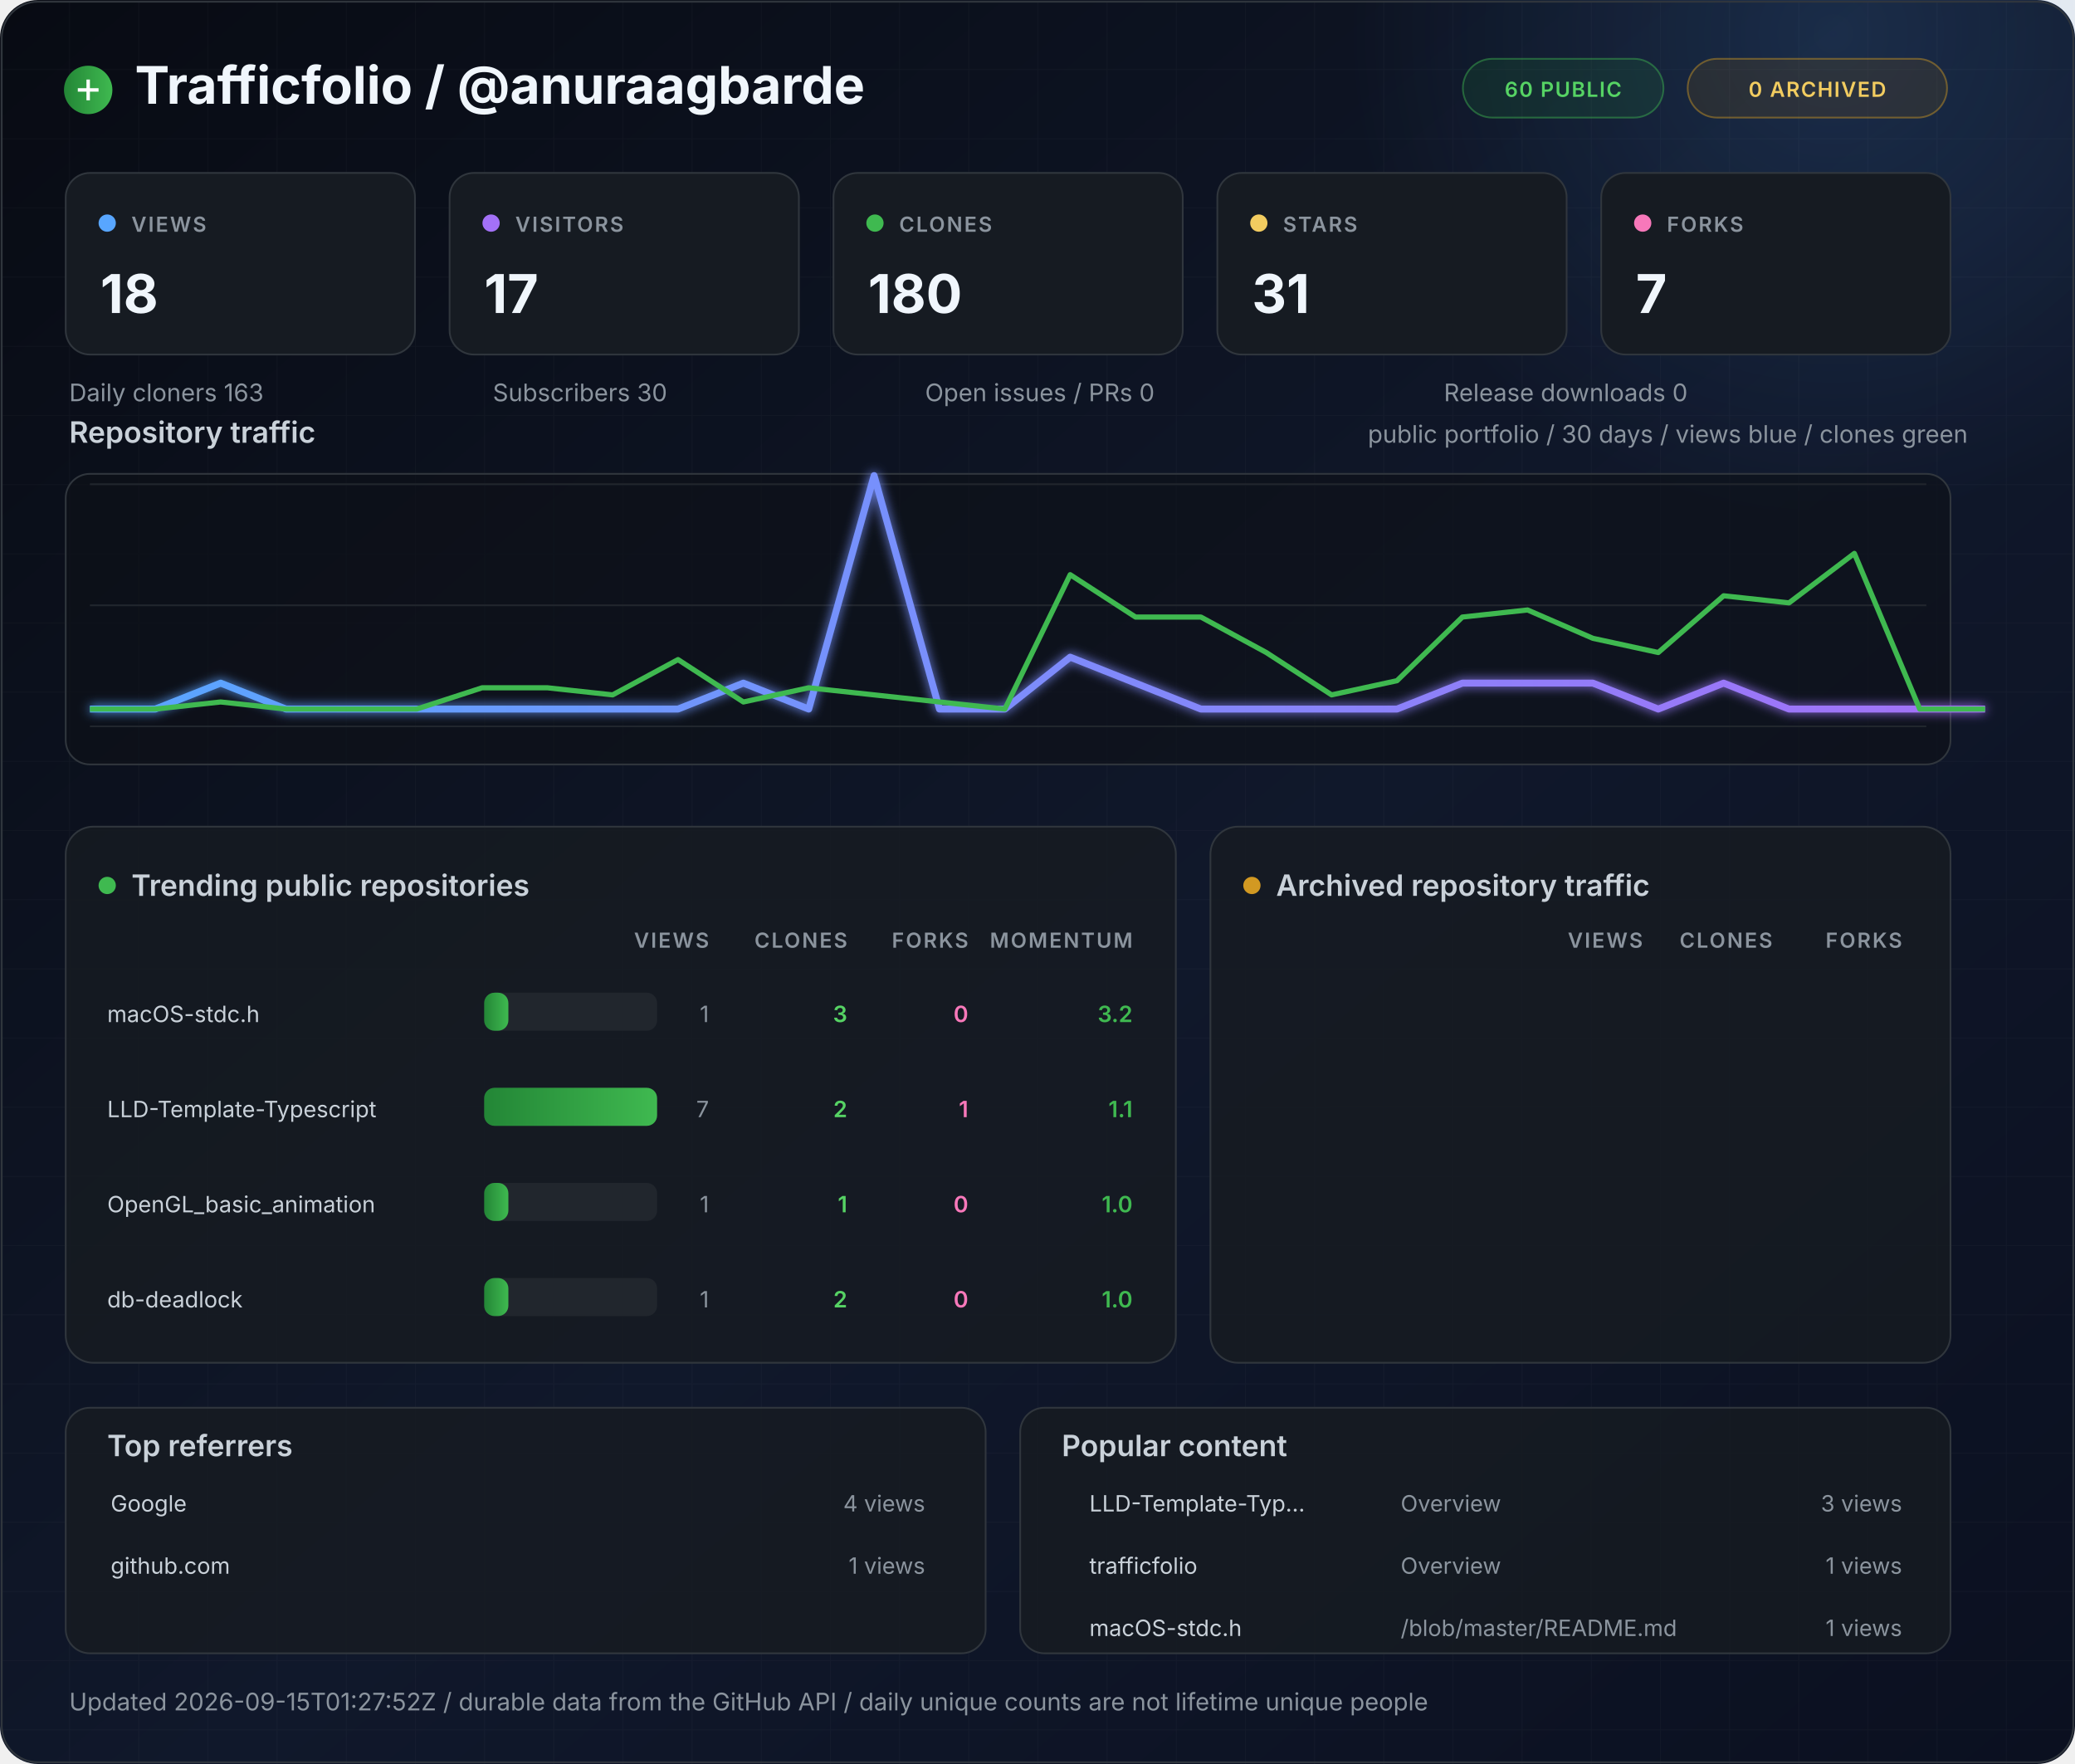
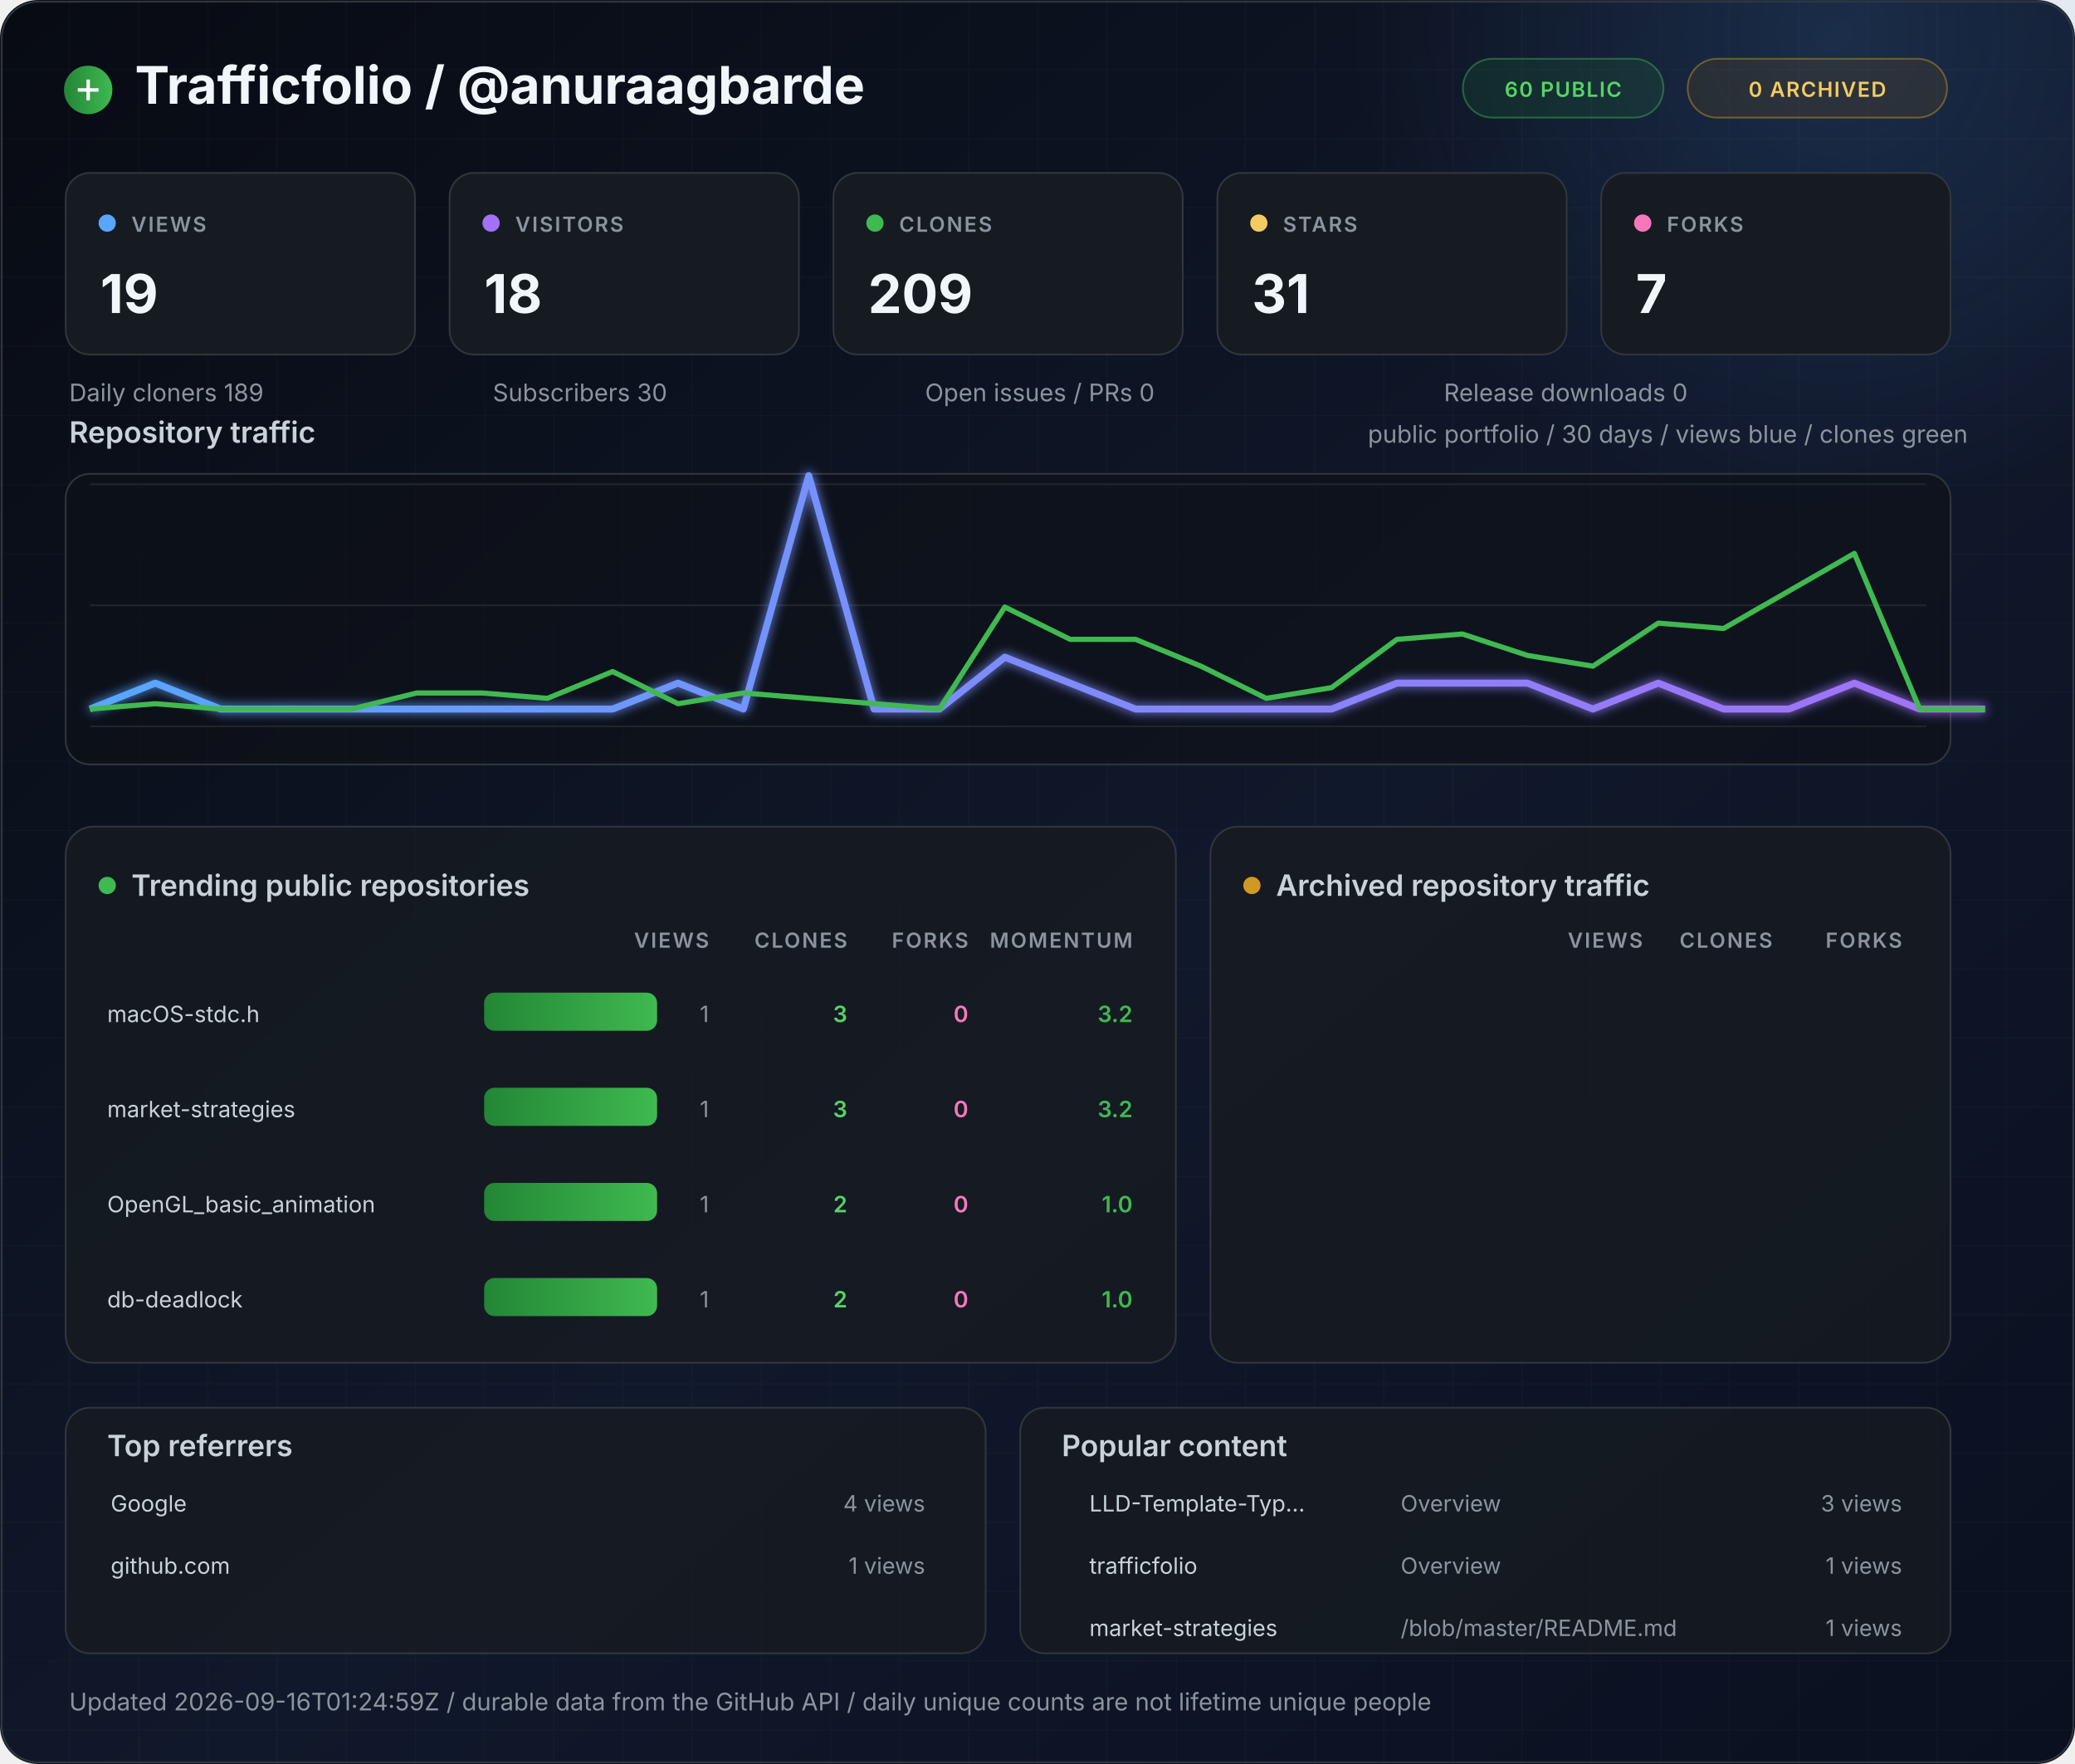
<svg xmlns="http://www.w3.org/2000/svg" width="1200" height="1020" viewBox="0 0 1200 1020" role="img" aria-label="Trafficfolio GitHub analytics dashboard for anuraagbarde">
  <defs>
    <linearGradient id="bg" x1="0" y1="0" x2="1" y2="1">
      <stop stop-color="#080b13" />
      <stop offset=".55" stop-color="#10182b" />
      <stop offset="1" stop-color="#0b1020" />
    </linearGradient>
    <linearGradient id="line" x1="0" y1="0" x2="1" y2="0">
      <stop stop-color="#58a6ff" />
      <stop offset="1" stop-color="#a371f7" />
    </linearGradient>
    <linearGradient id="bar" x1="0" y1="0" x2="1" y2="0">
      <stop stop-color="#238636" />
      <stop offset="1" stop-color="#3fb950" />
    </linearGradient>
    <linearGradient id="archiveBar" x1="0" y1="0" x2="1" y2="0">
      <stop stop-color="#9e6a03" />
      <stop offset="1" stop-color="#f2cc60" />
    </linearGradient>
    <radialGradient id="ambient">
      <stop stop-color="#58a6ff" stop-opacity=".16" />
      <stop offset="1" stop-color="#58a6ff" stop-opacity="0" />
    </radialGradient>
    <pattern id="grid" width="40" height="40" patternUnits="userSpaceOnUse">
      <path d="M40 0H0V40" fill="none" stroke="#ffffff" stroke-opacity=".025" />
    </pattern>
    <filter id="glow">
      <feGaussianBlur stdDeviation="3" result="b" />
      <feMerge>
        <feMergeNode in="b" />
        <feMergeNode in="SourceGraphic" />
      </feMerge>
    </filter>
    <style>
    .title{font:750 30px -apple-system,BlinkMacSystemFont,"Segoe UI",sans-serif;fill:#f0f6fc}
    .subtitle{font:14px -apple-system,BlinkMacSystemFont,"Segoe UI",sans-serif;fill:#8b949e}
    .label{font:600 12px -apple-system,BlinkMacSystemFont,"Segoe UI",sans-serif;fill:#8b949e;letter-spacing:1px}
    .metric{font:700 31px -apple-system,BlinkMacSystemFont,"Segoe UI",sans-serif;fill:#f0f6fc}
    .section{font:600 17px -apple-system,BlinkMacSystemFont,"Segoe UI",sans-serif;fill:#c9d1d9}
    .repo,.value,.trend,.archive,.clone,.fork{font:13px -apple-system,BlinkMacSystemFont,"Segoe UI",sans-serif;fill:#c9d1d9}
    .value{fill:#8b949e} .trend{fill:#3fb950;font-weight:600} .archive{fill:#d29922}
    .clone{fill:#56d364;font-weight:600} .fork{fill:#f778ba;font-weight:600}
    .pill{font:600 12px -apple-system,BlinkMacSystemFont,"Segoe UI",sans-serif;letter-spacing:.7px}
  </style>
  </defs>
  <rect width="1200" height="1020" rx="22" fill="url(#bg)" />
  <rect width="1200" height="1020" rx="22" fill="url(#grid)" />
  <circle cx="1060" cy="20" r="280" fill="url(#ambient)" />
  <rect x="1" y="1" width="1198" height="1018" rx="21" fill="none" stroke="#30363d" />
  <circle cx="51" cy="52" r="14" fill="url(#bar)" />
  <path d="M45 52h12M51 46v12" stroke="#fff" stroke-width="2" />
  <text x="78" y="60" class="title">Trafficfolio / @anuraagbarde</text>
  <rect x="846" y="34" width="116" height="34" rx="17" fill="#238636" fill-opacity=".16" stroke="#3fb950" stroke-opacity=".45" />
  <text x="904" y="56" text-anchor="middle" class="pill" fill="#56d364">60 PUBLIC</text>
  <rect x="976" y="34" width="150" height="34" rx="17" fill="#9e6a03" fill-opacity=".14" stroke="#d29922" stroke-opacity=".45" />
  <text x="1051" y="56" text-anchor="middle" class="pill" fill="#f2cc60">0 ARCHIVED</text>
  <rect x="38" y="100" width="202" height="105" rx="14" fill="#161b22" stroke="#30363d" />
  <circle cx="62" cy="129" r="5" fill="#58a6ff" />
  <text x="76" y="134" class="label">VIEWS</text>
-   <text x="58" y="181" class="metric">18</text>
+   <text x="58" y="181" class="metric">19</text>
  <rect x="260" y="100" width="202" height="105" rx="14" fill="#161b22" stroke="#30363d" />
  <circle cx="284" cy="129" r="5" fill="#a371f7" />
  <text x="298" y="134" class="label">VISITORS</text>
-   <text x="280" y="181" class="metric">17</text>
+   <text x="280" y="181" class="metric">18</text>
  <rect x="482" y="100" width="202" height="105" rx="14" fill="#161b22" stroke="#30363d" />
  <circle cx="506" cy="129" r="5" fill="#3fb950" />
  <text x="520" y="134" class="label">CLONES</text>
-   <text x="502" y="181" class="metric">180</text>
+   <text x="502" y="181" class="metric">209</text>
  <rect x="704" y="100" width="202" height="105" rx="14" fill="#161b22" stroke="#30363d" />
  <circle cx="728" cy="129" r="5" fill="#f2cc60" />
  <text x="742" y="134" class="label">STARS</text>
  <text x="724" y="181" class="metric">31</text>
  <rect x="926" y="100" width="202" height="105" rx="14" fill="#161b22" stroke="#30363d" />
  <circle cx="950" cy="129" r="5" fill="#f778ba" />
  <text x="964" y="134" class="label">FORKS</text>
  <text x="946" y="181" class="metric">7</text>
-   <text x="40" y="232" class="subtitle">Daily cloners 163</text>
+   <text x="40" y="232" class="subtitle">Daily cloners 189</text>
  <text x="285" y="232" class="subtitle">Subscribers 30</text>
  <text x="535" y="232" class="subtitle">Open issues / PRs 0</text>
  <text x="835" y="232" class="subtitle">Release downloads 0</text>
  <text x="40" y="256" class="section">Repository traffic</text>
  <text x="1138" y="256" text-anchor="end" class="subtitle">public portfolio / 30 days / views blue / clones green</text>
  <rect x="38" y="274" width="1090" height="168" rx="14" fill="#0d1117" fill-opacity=".62" stroke="#30363d" />
  <line x1="52" y1="420" x2="1114" y2="420" stroke="#21262d" />
  <line x1="52" y1="350" x2="1114" y2="350" stroke="#21262d" />
  <line x1="52" y1="280" x2="1114" y2="280" stroke="#21262d" />
-   <polyline points="52.0,410.0 89.8,410.0 127.6,395.0 165.4,410.0 203.2,410.0 241.0,410.0 278.8,410.0 316.6,410.0 354.3,410.0 392.1,410.0 429.9,395.0 467.7,410.0 505.5,275.0 543.3,410.0 581.1,410.0 618.9,380.0 656.7,395.0 694.5,410.0 732.3,410.0 770.1,410.0 807.9,410.0 845.7,395.0 883.4,395.0 921.2,395.0 959.0,410.0 996.8,395.0 1034.6,410.0 1072.4,410.0 1110.2,410.0 1148.0,410.0" fill="none" stroke="url(#line)" stroke-width="4" stroke-linejoin="round" filter="url(#glow)" />
-   <polyline points="52.0,410.0 89.8,410.0 127.6,405.9 165.4,410.0 203.2,410.0 241.0,410.0 278.8,397.7 316.6,397.7 354.3,401.8 392.1,381.4 429.9,405.9 467.7,397.7 505.5,401.8 543.3,405.9 581.1,410.0 618.9,332.3 656.7,356.8 694.5,356.8 732.3,377.3 770.1,401.8 807.9,393.6 845.7,356.8 883.4,352.7 921.2,369.1 959.0,377.3 996.8,344.5 1034.6,348.6 1072.4,320.0 1110.2,410.0 1148.0,410.0" fill="none" stroke="#3fb950" stroke-width="3" stroke-linejoin="round" />
+   <polyline points="52.0,410.0 89.8,395.0 127.6,410.0 165.4,410.0 203.2,410.0 241.0,410.0 278.8,410.0 316.6,410.0 354.3,410.0 392.1,395.0 429.9,410.0 467.7,275.0 505.5,410.0 543.3,410.0 581.1,380.0 618.9,395.0 656.7,410.0 694.5,410.0 732.3,410.0 770.1,410.0 807.9,395.0 845.7,395.0 883.4,395.0 921.2,410.0 959.0,395.0 996.8,410.0 1034.6,410.0 1072.4,395.0 1110.2,410.0 1148.0,410.0" fill="none" stroke="url(#line)" stroke-width="4" stroke-linejoin="round" filter="url(#glow)" />
+   <polyline points="52.0,410.0 89.8,406.9 127.6,410.0 165.4,410.0 203.2,410.0 241.0,400.7 278.8,400.7 316.6,403.8 354.3,388.3 392.1,406.9 429.9,400.7 467.7,403.8 505.5,406.9 543.3,410.0 581.1,351.0 618.9,369.7 656.7,369.7 694.5,385.2 732.3,403.8 770.1,397.6 807.9,369.7 845.7,366.6 883.4,379.0 921.2,385.2 959.0,360.3 996.8,363.4 1034.6,341.7 1072.4,320.0 1110.2,410.0 1148.0,410.0" fill="none" stroke="#3fb950" stroke-width="3" stroke-linejoin="round" />
  <rect x="38" y="478" width="642" height="310" rx="16" fill="#161b22" fill-opacity=".82" stroke="#30363d" />
  <circle cx="62" cy="512" r="5" fill="#3fb950" />
  <text x="76" y="518" class="section">Trending public repositories</text>
  <text x="410" y="548" text-anchor="end" class="label">VIEWS</text>
  <text x="490" y="548" text-anchor="end" class="label">CLONES</text>
  <text x="560" y="548" text-anchor="end" class="label">FORKS</text>
  <text x="655" y="548" text-anchor="end" class="label">MOMENTUM</text>
  <text x="62" y="591" class="repo">macOS-stdc.h</text>
  <rect x="280" y="574" width="100" height="22" rx="6" fill="#21262d" />
-   <rect x="280" y="574" width="14" height="22" rx="6" fill="url(#bar)" />
+   <rect x="280" y="574" width="100" height="22" rx="6" fill="url(#bar)" />
  <text x="410" y="591" text-anchor="end" class="value">1</text>
  <text x="490" y="591" text-anchor="end" class="clone">3</text>
  <text x="560" y="591" text-anchor="end" class="fork">0</text>
  <text x="655" y="591" text-anchor="end" class="trend">3.2</text>
-   <text x="62" y="646" class="repo">LLD-Template-Typescript</text>
+   <text x="62" y="646" class="repo">market-strategies</text>
  <rect x="280" y="629" width="100" height="22" rx="6" fill="#21262d" />
  <rect x="280" y="629" width="100" height="22" rx="6" fill="url(#bar)" />
-   <text x="410" y="646" text-anchor="end" class="value">7</text>
-   <text x="490" y="646" text-anchor="end" class="clone">2</text>
-   <text x="560" y="646" text-anchor="end" class="fork">1</text>
-   <text x="655" y="646" text-anchor="end" class="trend">1.1</text>
+   <text x="410" y="646" text-anchor="end" class="value">1</text>
+   <text x="490" y="646" text-anchor="end" class="clone">3</text>
+   <text x="560" y="646" text-anchor="end" class="fork">0</text>
+   <text x="655" y="646" text-anchor="end" class="trend">3.2</text>
  <text x="62" y="701" class="repo">OpenGL_basic_animation</text>
  <rect x="280" y="684" width="100" height="22" rx="6" fill="#21262d" />
-   <rect x="280" y="684" width="14" height="22" rx="6" fill="url(#bar)" />
+   <rect x="280" y="684" width="100" height="22" rx="6" fill="url(#bar)" />
  <text x="410" y="701" text-anchor="end" class="value">1</text>
-   <text x="490" y="701" text-anchor="end" class="clone">1</text>
+   <text x="490" y="701" text-anchor="end" class="clone">2</text>
  <text x="560" y="701" text-anchor="end" class="fork">0</text>
  <text x="655" y="701" text-anchor="end" class="trend">1.0</text>
  <text x="62" y="756" class="repo">db-deadlock</text>
  <rect x="280" y="739" width="100" height="22" rx="6" fill="#21262d" />
-   <rect x="280" y="739" width="14" height="22" rx="6" fill="url(#bar)" />
+   <rect x="280" y="739" width="100" height="22" rx="6" fill="url(#bar)" />
  <text x="410" y="756" text-anchor="end" class="value">1</text>
  <text x="490" y="756" text-anchor="end" class="clone">2</text>
  <text x="560" y="756" text-anchor="end" class="fork">0</text>
  <text x="655" y="756" text-anchor="end" class="trend">1.0</text>
  <rect x="700" y="478" width="428" height="310" rx="16" fill="#161b22" fill-opacity=".82" stroke="#30363d" />
  <circle cx="724" cy="512" r="5" fill="#d29922" />
  <text x="738" y="518" class="section">Archived repository traffic</text>
  <text x="950" y="548" text-anchor="end" class="label">VIEWS</text>
  <text x="1025" y="548" text-anchor="end" class="label">CLONES</text>
  <text x="1100" y="548" text-anchor="end" class="label">FORKS</text>
  <rect x="38" y="814" width="532" height="142" rx="14" fill="#161b22" fill-opacity=".82" stroke="#30363d" />
  <text x="62" y="842" class="section">Top referrers</text>
  <text x="64" y="874" class="repo">Google</text>
  <text x="535" y="874" text-anchor="end" class="value">4 views</text>
  <text x="64" y="910" class="repo">github.com</text>
  <text x="535" y="910" text-anchor="end" class="value">1 views</text>
  <rect x="590" y="814" width="538" height="142" rx="14" fill="#161b22" fill-opacity=".82" stroke="#30363d" />
  <text x="614" y="842" class="section">Popular content</text>
  <text x="630" y="874" class="repo">LLD-Template-Typ...</text>
  <text x="810" y="874" class="value">Overview</text>
  <text x="1100" y="874" text-anchor="end" class="value">3 views</text>
  <text x="630" y="910" class="repo">trafficfolio</text>
  <text x="810" y="910" class="value">Overview</text>
  <text x="1100" y="910" text-anchor="end" class="value">1 views</text>
-   <text x="630" y="946" class="repo">macOS-stdc.h</text>
+   <text x="630" y="946" class="repo">market-strategies</text>
  <text x="810" y="946" class="value">/blob/master/README.md</text>
  <text x="1100" y="946" text-anchor="end" class="value">1 views</text>
-   <text x="40" y="989" class="subtitle">Updated 2026-09-15T01:27:52Z / durable data from the GitHub API / daily unique counts are not lifetime unique people</text>
+   <text x="40" y="989" class="subtitle">Updated 2026-09-16T01:24:59Z / durable data from the GitHub API / daily unique counts are not lifetime unique people</text>
</svg>
